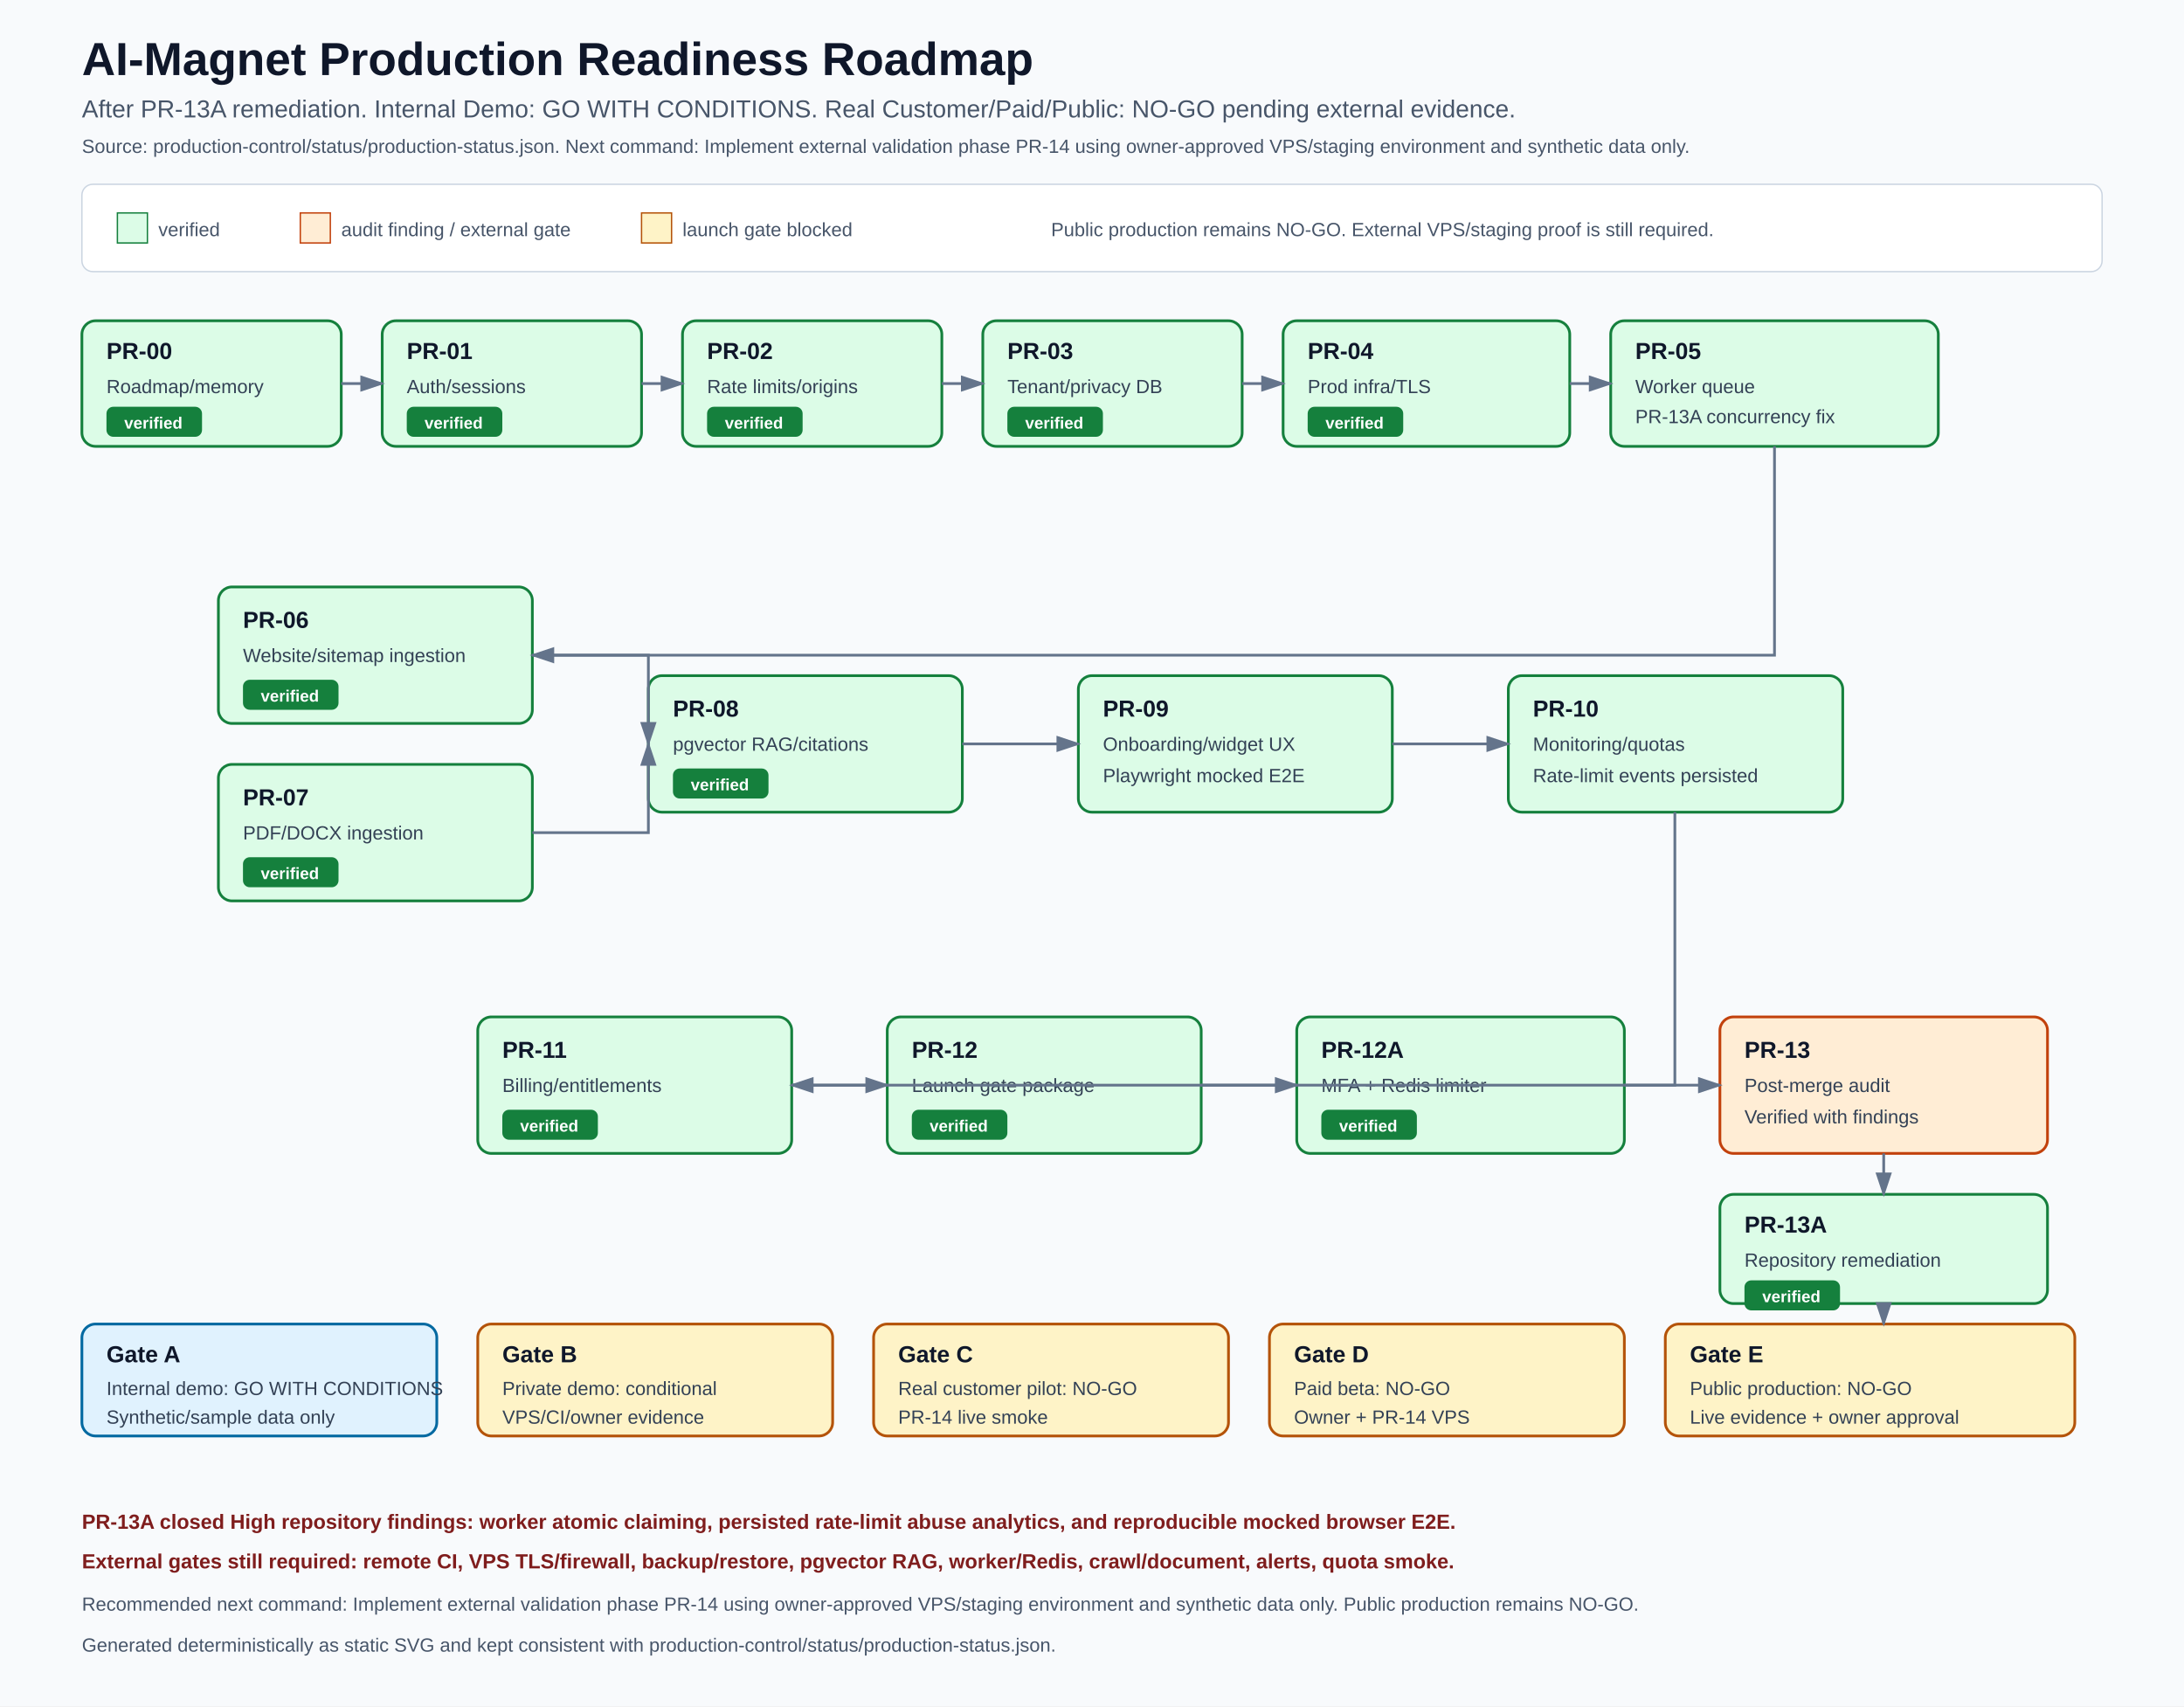
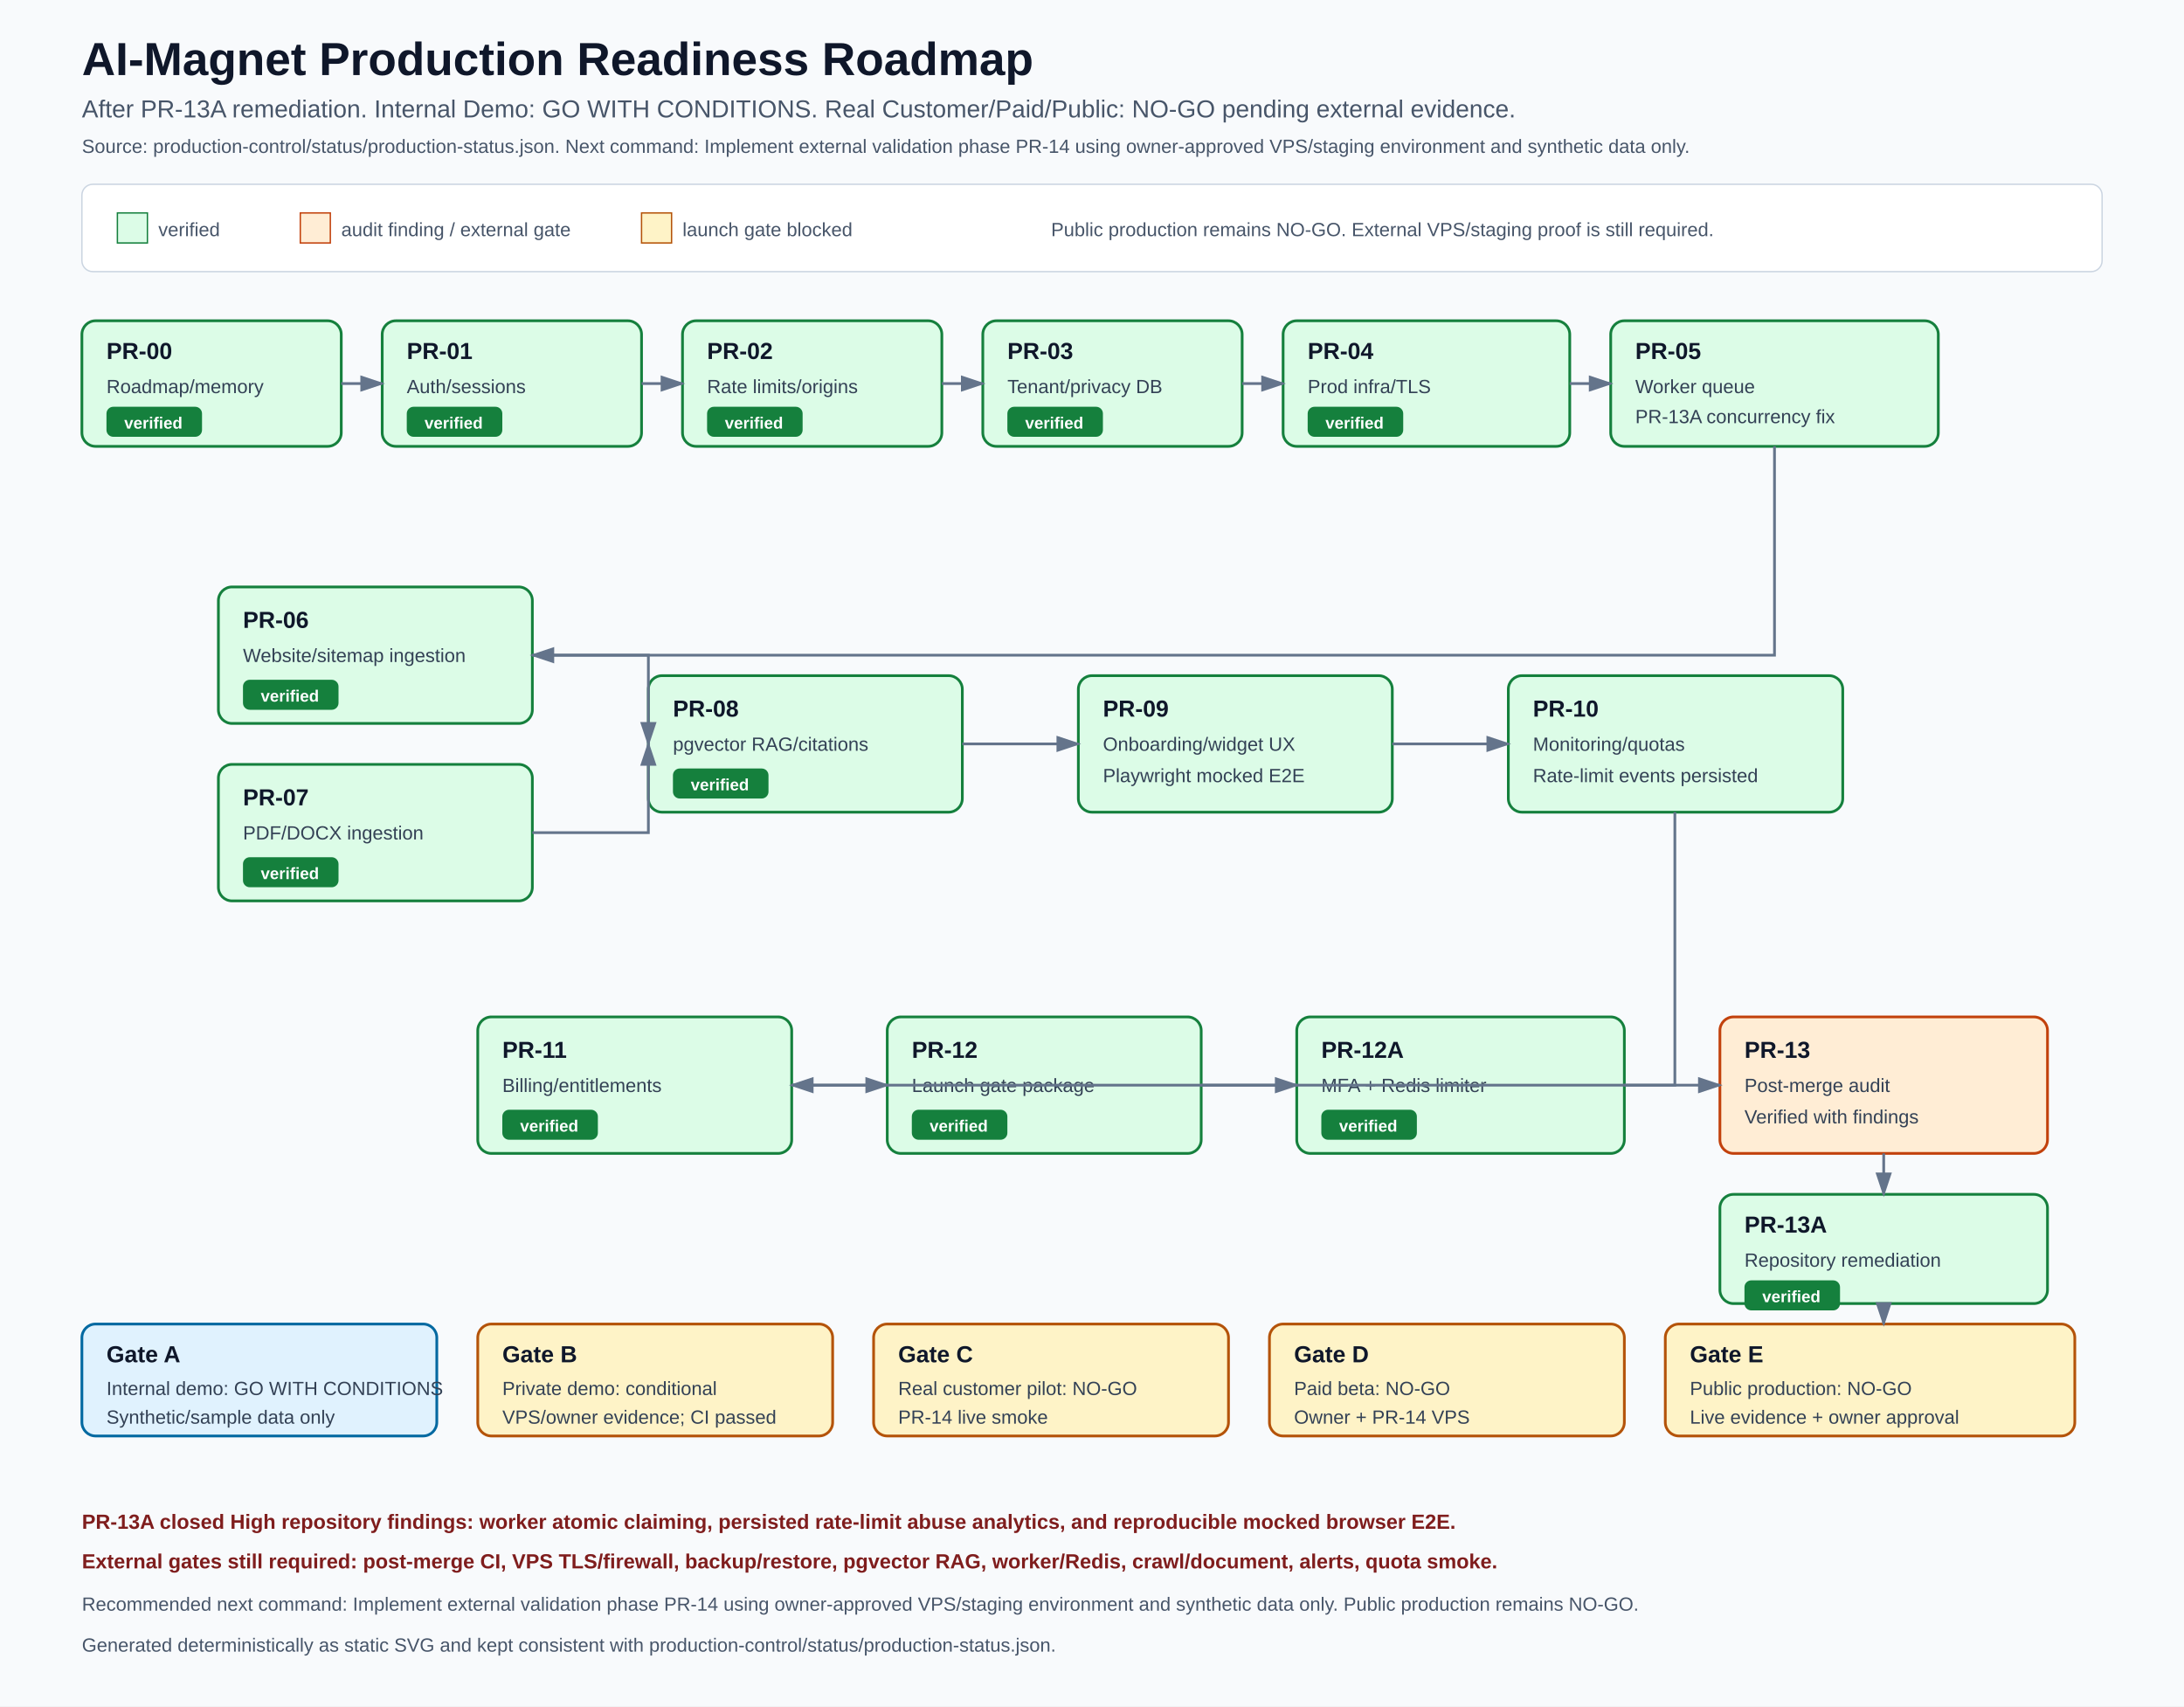
<svg xmlns="http://www.w3.org/2000/svg" width="1600" height="1250" viewBox="0 0 1600 1250" role="img" aria-labelledby="title desc">
  <defs>
    <style>
      .bg { fill: #f8fafc; }
      .title { font: 700 34px Arial, sans-serif; fill: #0f172a; }
      .subtitle { font: 18px Arial, sans-serif; fill: #475569; }
      .small { font: 14px Arial, sans-serif; fill: #475569; }
      .card-title { font: 700 17px Arial, sans-serif; fill: #0f172a; }
      .card-text { font: 14px Arial, sans-serif; fill: #334155; }
      .badge { font: 700 12px Arial, sans-serif; fill: #ffffff; }
      .verified { fill: #dcfce7; stroke: #15803d; stroke-width: 2; }
      .high { fill: #ffedd5; stroke: #c2410c; stroke-width: 2; }
      .gate-ok { fill: #e0f2fe; stroke: #0369a1; stroke-width: 2; }
      .gate-no { fill: #fef3c7; stroke: #b45309; stroke-width: 2; }
      .legend { fill: #ffffff; stroke: #cbd5e1; stroke-width: 1; }
      .arrow { stroke: #64748b; stroke-width: 2; marker-end: url(#arrowhead); fill: none; }
      .blocker { font: 700 15px Arial, sans-serif; fill: #7f1d1d; }
    </style>
    <marker id="arrowhead" markerWidth="10" markerHeight="10" refX="8" refY="3" orient="auto">
      <path d="M0,0 L0,6 L9,3 z" fill="#64748b" />
    </marker>
  </defs>
  <rect class="bg" width="1600" height="1250" />
  <text class="title" x="60" y="55">AI-Magnet Production Readiness Roadmap</text>
  <text class="subtitle" x="60" y="86">After PR-13A remediation. Internal Demo: GO WITH CONDITIONS. Real Customer/Paid/Public: NO-GO pending external evidence.</text>
  <text class="small" x="60" y="112">Source: production-control/status/production-status.json. Next command: Implement external validation phase PR-14 using owner-approved VPS/staging environment and synthetic data only.</text>
  <rect class="legend" x="60" y="135" width="1480" height="64" rx="8" />
  <rect x="86" y="156" width="22" height="22" fill="#dcfce7" stroke="#15803d" />
  <text class="small" x="116" y="173">verified</text>
  <rect x="220" y="156" width="22" height="22" fill="#ffedd5" stroke="#c2410c" />
  <text class="small" x="250" y="173">audit finding / external gate</text>
  <rect x="470" y="156" width="22" height="22" fill="#fef3c7" stroke="#b45309" />
  <text class="small" x="500" y="173">launch gate blocked</text>
  <text class="small" x="770" y="173">Public production remains NO-GO. External VPS/staging proof is still required.</text>
  <g id="phases">
    <rect class="verified" x="60" y="235" width="190" height="92" rx="10" />
    <text class="card-title" x="78" y="263">PR-00</text>
    <text class="card-text" x="78" y="288">Roadmap/memory</text>
    <rect x="78" y="298" width="70" height="22" rx="5" fill="#15803d" />
    <text class="badge" x="91" y="314">verified</text>
    <rect class="verified" x="280" y="235" width="190" height="92" rx="10" />
    <text class="card-title" x="298" y="263">PR-01</text>
    <text class="card-text" x="298" y="288">Auth/sessions</text>
    <rect x="298" y="298" width="70" height="22" rx="5" fill="#15803d" />
    <text class="badge" x="311" y="314">verified</text>
    <rect class="verified" x="500" y="235" width="190" height="92" rx="10" />
    <text class="card-title" x="518" y="263">PR-02</text>
    <text class="card-text" x="518" y="288">Rate limits/origins</text>
    <rect x="518" y="298" width="70" height="22" rx="5" fill="#15803d" />
    <text class="badge" x="531" y="314">verified</text>
    <rect class="verified" x="720" y="235" width="190" height="92" rx="10" />
    <text class="card-title" x="738" y="263">PR-03</text>
    <text class="card-text" x="738" y="288">Tenant/privacy DB</text>
    <rect x="738" y="298" width="70" height="22" rx="5" fill="#15803d" />
    <text class="badge" x="751" y="314">verified</text>
    <rect class="verified" x="940" y="235" width="210" height="92" rx="10" />
    <text class="card-title" x="958" y="263">PR-04</text>
    <text class="card-text" x="958" y="288">Prod infra/TLS</text>
    <rect x="958" y="298" width="70" height="22" rx="5" fill="#15803d" />
    <text class="badge" x="971" y="314">verified</text>
    <rect class="verified" x="1180" y="235" width="240" height="92" rx="10" />
    <text class="card-title" x="1198" y="263">PR-05</text>
    <text class="card-text" x="1198" y="288">Worker queue</text>
    <text class="card-text" x="1198" y="310">PR-13A concurrency fix</text>
  </g>
  <path class="arrow" d="M250 281 H280" />
  <path class="arrow" d="M470 281 H500" />
  <path class="arrow" d="M690 281 H720" />
  <path class="arrow" d="M910 281 H940" />
  <path class="arrow" d="M1150 281 H1180" />
  <g id="product-phases">
    <rect class="verified" x="160" y="430" width="230" height="100" rx="10" />
    <text class="card-title" x="178" y="460">PR-06</text>
    <text class="card-text" x="178" y="485">Website/sitemap ingestion</text>
    <rect x="178" y="498" width="70" height="22" rx="5" fill="#15803d" />
    <text class="badge" x="191" y="514">verified</text>
    <rect class="verified" x="160" y="560" width="230" height="100" rx="10" />
    <text class="card-title" x="178" y="590">PR-07</text>
    <text class="card-text" x="178" y="615">PDF/DOCX ingestion</text>
    <rect x="178" y="628" width="70" height="22" rx="5" fill="#15803d" />
    <text class="badge" x="191" y="644">verified</text>
    <rect class="verified" x="475" y="495" width="230" height="100" rx="10" />
    <text class="card-title" x="493" y="525">PR-08</text>
    <text class="card-text" x="493" y="550">pgvector RAG/citations</text>
    <rect x="493" y="563" width="70" height="22" rx="5" fill="#15803d" />
    <text class="badge" x="506" y="579">verified</text>
    <rect class="verified" x="790" y="495" width="230" height="100" rx="10" />
    <text class="card-title" x="808" y="525">PR-09</text>
    <text class="card-text" x="808" y="550">Onboarding/widget UX</text>
    <text class="card-text" x="808" y="573">Playwright mocked E2E</text>
    <rect class="verified" x="1105" y="495" width="245" height="100" rx="10" />
    <text class="card-title" x="1123" y="525">PR-10</text>
    <text class="card-text" x="1123" y="550">Monitoring/quotas</text>
    <text class="card-text" x="1123" y="573">Rate-limit events persisted</text>
  </g>
  <path class="arrow" d="M1300 327 V480 H390" />
  <path class="arrow" d="M390 480 H475 V545" />
  <path class="arrow" d="M390 610 H475 V545" />
  <path class="arrow" d="M705 545 H790" />
  <path class="arrow" d="M1020 545 H1105" />
  <g id="final-phases">
    <rect class="verified" x="350" y="745" width="230" height="100" rx="10" />
    <text class="card-title" x="368" y="775">PR-11</text>
    <text class="card-text" x="368" y="800">Billing/entitlements</text>
    <rect x="368" y="813" width="70" height="22" rx="5" fill="#15803d" />
    <text class="badge" x="381" y="829">verified</text>
    <rect class="verified" x="650" y="745" width="230" height="100" rx="10" />
    <text class="card-title" x="668" y="775">PR-12</text>
    <text class="card-text" x="668" y="800">Launch gate package</text>
    <rect x="668" y="813" width="70" height="22" rx="5" fill="#15803d" />
    <text class="badge" x="681" y="829">verified</text>
    <rect class="verified" x="950" y="745" width="240" height="100" rx="10" />
    <text class="card-title" x="968" y="775">PR-12A</text>
    <text class="card-text" x="968" y="800">MFA + Redis limiter</text>
    <rect x="968" y="813" width="70" height="22" rx="5" fill="#15803d" />
    <text class="badge" x="981" y="829">verified</text>
    <rect class="high" x="1260" y="745" width="240" height="100" rx="10" />
    <text class="card-title" x="1278" y="775">PR-13</text>
    <text class="card-text" x="1278" y="800">Post-merge audit</text>
    <text class="card-text" x="1278" y="823">Verified with findings</text>
    <rect class="verified" x="1260" y="875" width="240" height="80" rx="10" />
    <text class="card-title" x="1278" y="903">PR-13A</text>
    <text class="card-text" x="1278" y="928">Repository remediation</text>
    <rect x="1278" y="938" width="70" height="22" rx="5" fill="#15803d" />
    <text class="badge" x="1291" y="954">verified</text>
  </g>
  <path class="arrow" d="M1227 595 V795 H580" />
  <path class="arrow" d="M580 795 H650" />
  <path class="arrow" d="M880 795 H950" />
  <path class="arrow" d="M1190 795 H1260" />
  <path class="arrow" d="M1380 845 V875" />
  <g id="gates">
    <rect class="gate-ok" x="60" y="970" width="260" height="82" rx="10" />
    <text class="card-title" x="78" y="998">Gate A</text>
    <text class="card-text" x="78" y="1022">Internal demo: GO WITH CONDITIONS</text>
    <text class="card-text" x="78" y="1043">Synthetic/sample data only</text>
    <rect class="gate-no" x="350" y="970" width="260" height="82" rx="10" />
    <text class="card-title" x="368" y="998">Gate B</text>
    <text class="card-text" x="368" y="1022">Private demo: conditional</text>
-     <text class="card-text" x="368" y="1043">VPS/CI/owner evidence</text>
+     <text class="card-text" x="368" y="1043">VPS/owner evidence; CI passed</text>
    <rect class="gate-no" x="640" y="970" width="260" height="82" rx="10" />
    <text class="card-title" x="658" y="998">Gate C</text>
    <text class="card-text" x="658" y="1022">Real customer pilot: NO-GO</text>
    <text class="card-text" x="658" y="1043">PR-14 live smoke</text>
    <rect class="gate-no" x="930" y="970" width="260" height="82" rx="10" />
    <text class="card-title" x="948" y="998">Gate D</text>
    <text class="card-text" x="948" y="1022">Paid beta: NO-GO</text>
    <text class="card-text" x="948" y="1043">Owner + PR-14 VPS</text>
    <rect class="gate-no" x="1220" y="970" width="300" height="82" rx="10" />
    <text class="card-title" x="1238" y="998">Gate E</text>
    <text class="card-text" x="1238" y="1022">Public production: NO-GO</text>
    <text class="card-text" x="1238" y="1043">Live evidence + owner approval</text>
  </g>
  <path class="arrow" d="M1380 955 V970" />
  <text class="blocker" x="60" y="1120">PR-13A closed High repository findings: worker atomic claiming, persisted rate-limit abuse analytics, and reproducible mocked browser E2E.</text>
-   <text class="blocker" x="60" y="1149">External gates still required: remote CI, VPS TLS/firewall, backup/restore, pgvector RAG, worker/Redis, crawl/document, alerts, quota smoke.</text>
+   <text class="blocker" x="60" y="1149">External gates still required: post-merge CI, VPS TLS/firewall, backup/restore, pgvector RAG, worker/Redis, crawl/document, alerts, quota smoke.</text>
  <text class="small" x="60" y="1180">Recommended next command: Implement external validation phase PR-14 using owner-approved VPS/staging environment and synthetic data only. Public production remains NO-GO.</text>
  <text class="small" x="60" y="1210">Generated deterministically as static SVG and kept consistent with production-control/status/production-status.json.</text>
</svg>
